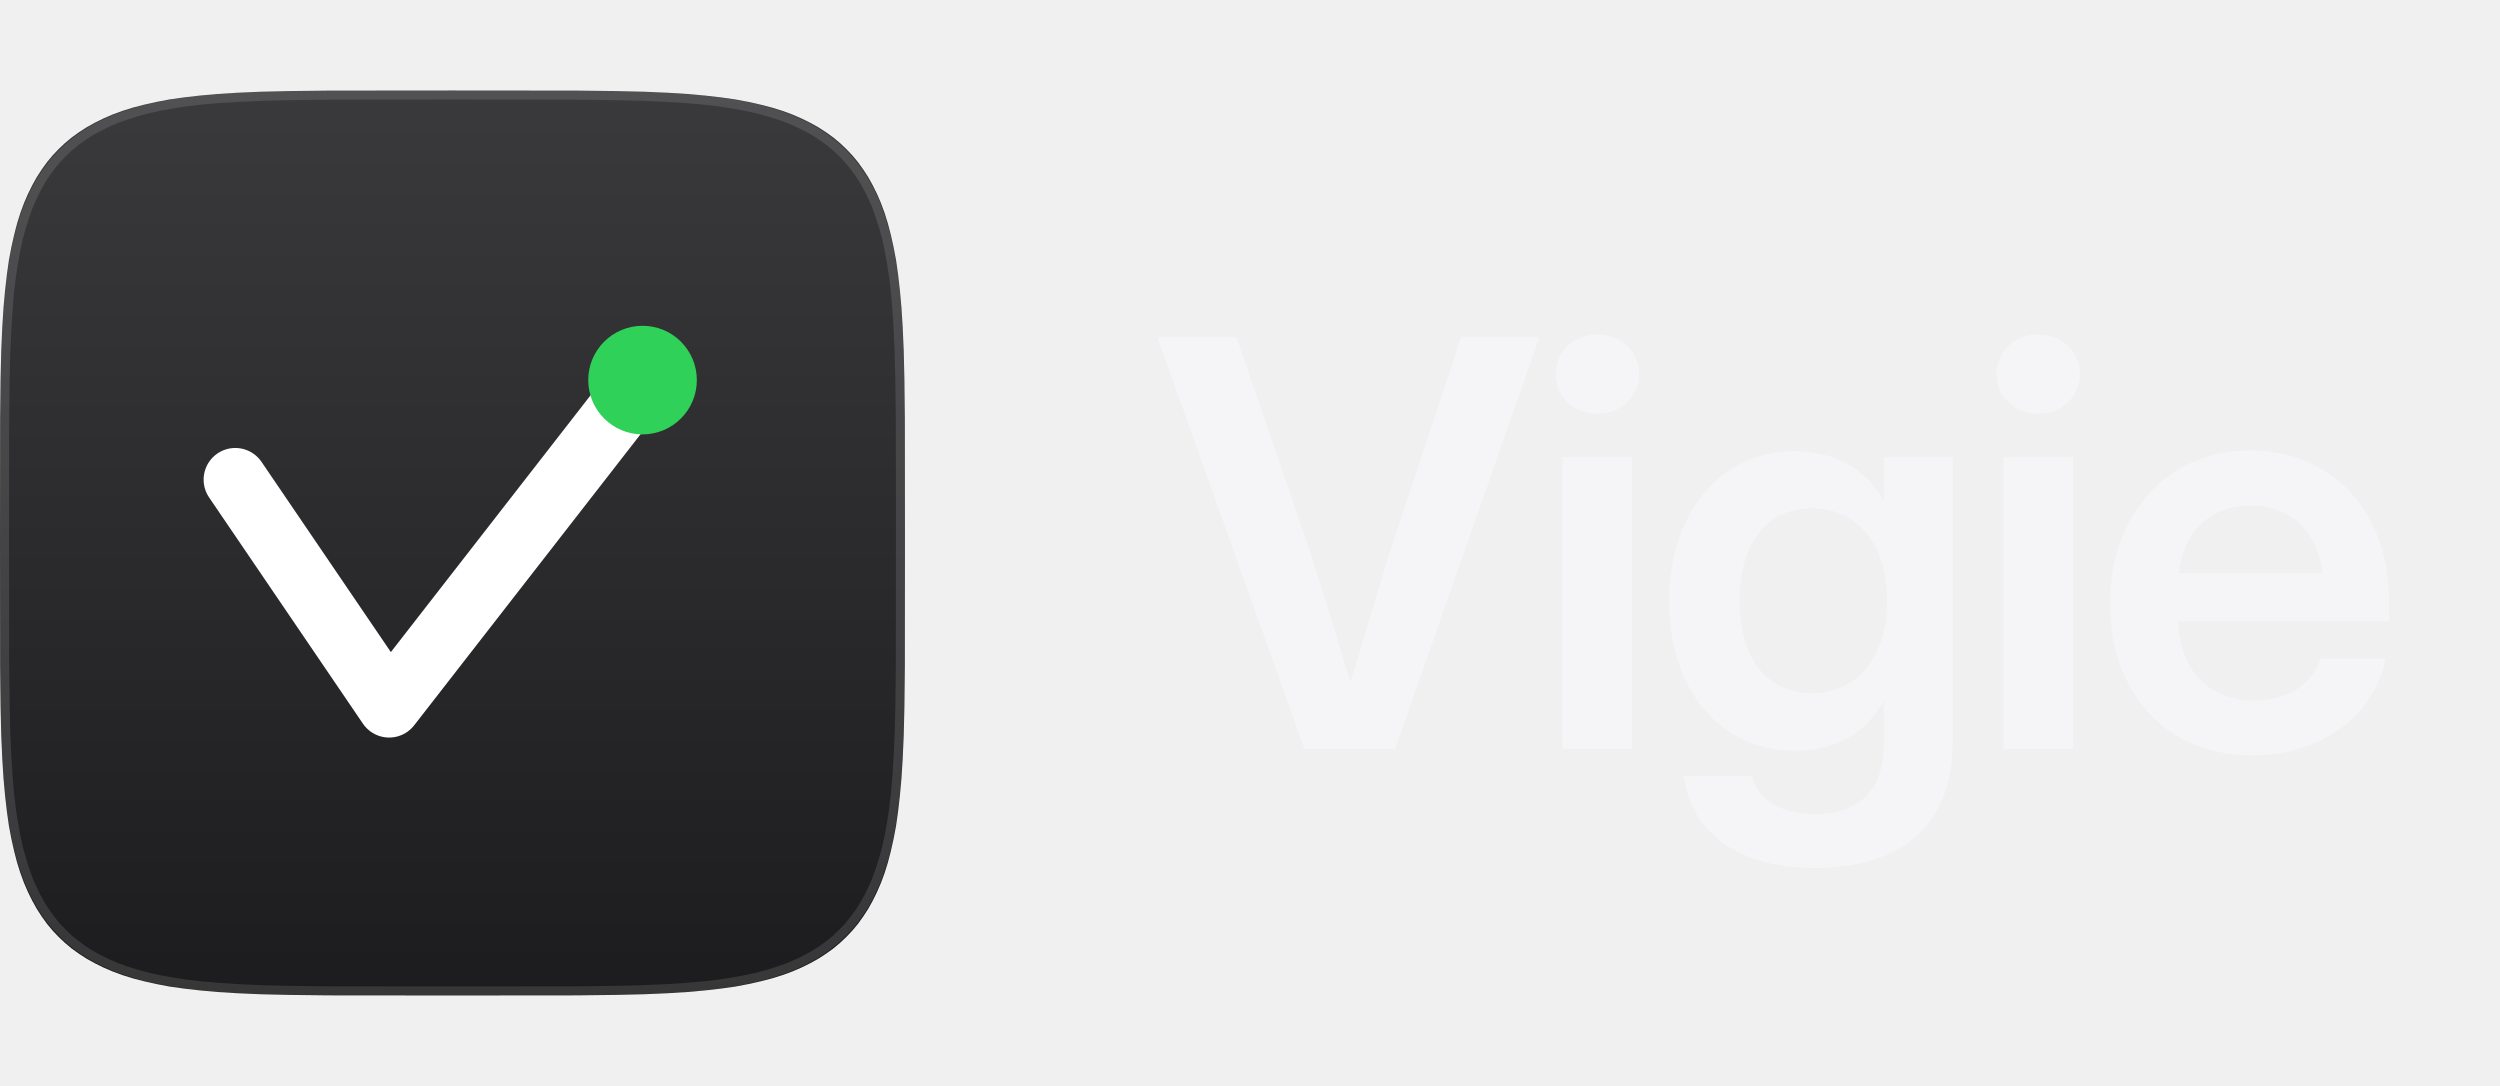
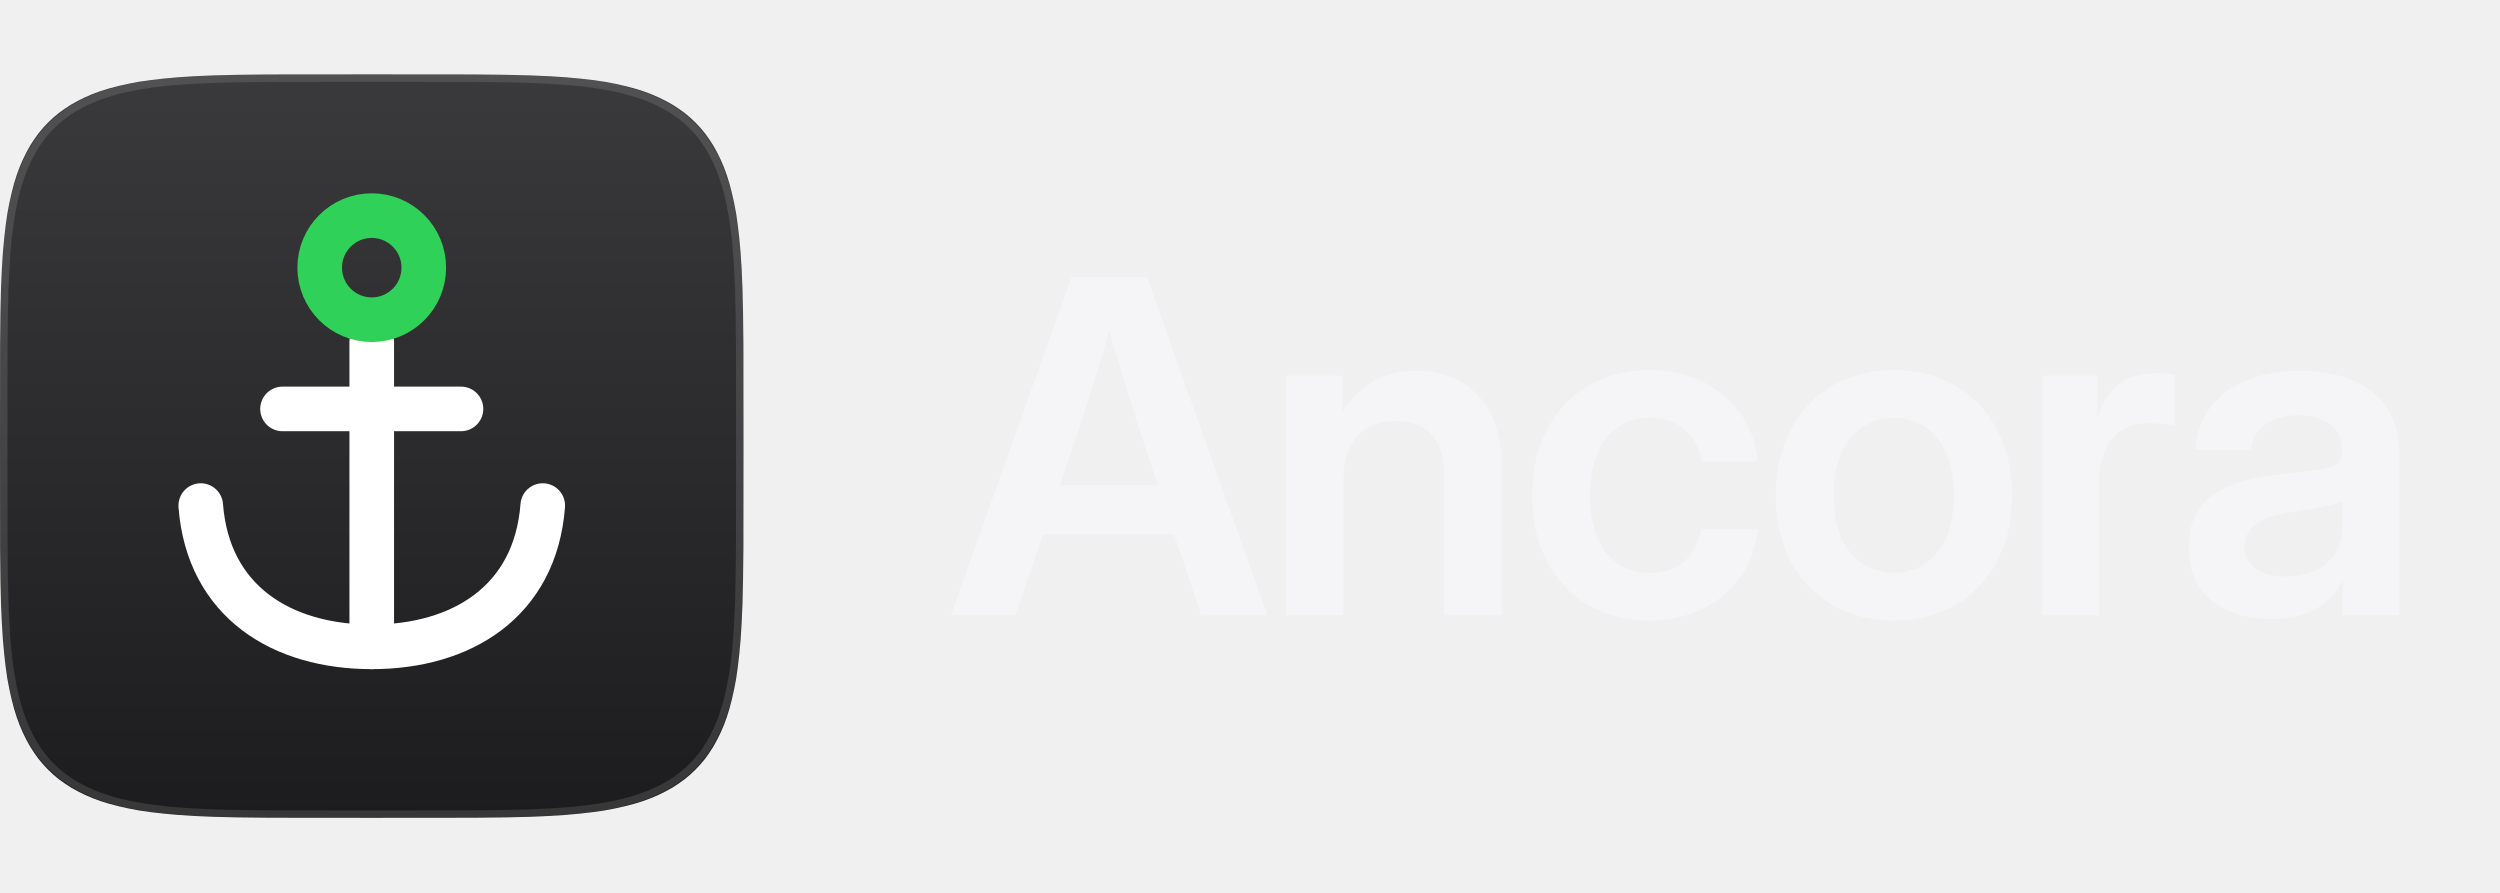
- <svg xmlns="http://www.w3.org/2000/svg" width="221" height="96" viewBox="0 0 221 96" role="img" aria-label="Vigie">
+ <svg xmlns="http://www.w3.org/2000/svg" width="269" height="96" viewBox="0 0 269 96" role="img" aria-label="Ancora">
  <defs>
    <linearGradient id="g" x1="0" y1="0" x2="0" y2="1">
      <stop offset="0" stop-color="#3A3A3C" />
      <stop offset="1" stop-color="#1C1C1E" />
    </linearGradient>
  </defs>
  <path d="M80.00,48.00 L79.99,58.96 L79.95,62.45 L79.89,64.99 L79.80,67.05 L79.69,68.80 L79.55,70.35 L79.39,71.74 L79.21,73.01 L78.99,74.17 L78.75,75.24 L78.49,76.24 L78.20,77.17 L77.88,78.04 L77.53,78.85 L77.15,79.62 L76.75,80.34 L76.31,81.02 L75.85,81.66 L75.35,82.26 L74.82,82.82 L74.26,83.35 L73.66,83.85 L73.02,84.31 L72.34,84.75 L71.62,85.15 L70.85,85.53 L70.04,85.88 L69.17,86.20 L68.24,86.49 L67.24,86.75 L66.17,86.99 L65.01,87.21 L63.74,87.39 L62.35,87.55 L60.80,87.69 L59.05,87.80 L56.99,87.89 L54.45,87.95 L50.96,87.99 L40.00,88.00 L29.04,87.99 L25.55,87.95 L23.01,87.89 L20.95,87.80 L19.20,87.69 L17.65,87.55 L16.26,87.39 L14.99,87.21 L13.83,86.99 L12.76,86.75 L11.76,86.49 L10.83,86.20 L9.96,85.88 L9.15,85.53 L8.38,85.15 L7.66,84.75 L6.98,84.31 L6.34,83.85 L5.74,83.35 L5.18,82.82 L4.65,82.26 L4.15,81.66 L3.69,81.02 L3.25,80.34 L2.85,79.62 L2.47,78.85 L2.12,78.04 L1.80,77.17 L1.51,76.24 L1.25,75.24 L1.01,74.17 L0.79,73.01 L0.61,71.74 L0.45,70.35 L0.31,68.80 L0.20,67.05 L0.11,64.99 L0.05,62.45 L0.01,58.96 L0.00,48.00 L0.01,37.04 L0.05,33.55 L0.11,31.01 L0.20,28.95 L0.31,27.20 L0.45,25.65 L0.61,24.26 L0.79,22.99 L1.01,21.83 L1.25,20.76 L1.51,19.76 L1.80,18.83 L2.12,17.96 L2.47,17.15 L2.85,16.38 L3.25,15.66 L3.69,14.98 L4.15,14.34 L4.65,13.74 L5.18,13.18 L5.74,12.65 L6.34,12.15 L6.98,11.69 L7.66,11.25 L8.38,10.85 L9.15,10.47 L9.96,10.12 L10.83,9.80 L11.76,9.51 L12.76,9.25 L13.83,9.01 L14.99,8.79 L16.26,8.61 L17.65,8.45 L19.20,8.31 L20.95,8.20 L23.01,8.11 L25.55,8.05 L29.04,8.01 L40.00,8.00 L50.96,8.01 L54.45,8.05 L56.99,8.11 L59.05,8.20 L60.80,8.31 L62.35,8.45 L63.74,8.61 L65.01,8.79 L66.17,9.01 L67.24,9.25 L68.24,9.51 L69.17,9.80 L70.04,10.12 L70.85,10.47 L71.62,10.85 L72.34,11.25 L73.02,11.69 L73.66,12.15 L74.26,12.65 L74.82,13.18 L75.35,13.74 L75.85,14.34 L76.31,14.98 L76.75,15.66 L77.15,16.38 L77.53,17.15 L77.88,17.96 L78.20,18.83 L78.49,19.76 L78.75,20.76 L78.99,21.83 L79.21,22.99 L79.39,24.26 L79.55,25.65 L79.69,27.20 L79.80,28.95 L79.89,31.01 L79.95,33.55 L79.99,37.04 Z" fill="url(#g)" />
  <path d="M79.60,48.00 L79.59,58.85 L79.55,62.31 L79.49,64.82 L79.40,66.86 L79.29,68.60 L79.16,70.13 L79.00,71.51 L78.81,72.76 L78.60,73.91 L78.37,74.97 L78.10,75.95 L77.81,76.87 L77.50,77.74 L77.15,78.54 L76.78,79.30 L76.38,80.02 L75.95,80.69 L75.49,81.32 L75.00,81.92 L74.47,82.47 L73.92,83.00 L73.32,83.49 L72.69,83.95 L72.02,84.38 L71.30,84.78 L70.54,85.15 L69.74,85.50 L68.87,85.81 L67.95,86.10 L66.97,86.37 L65.91,86.60 L64.76,86.81 L63.51,87.00 L62.13,87.16 L60.60,87.29 L58.86,87.40 L56.82,87.49 L54.31,87.55 L50.85,87.59 L40.00,87.60 L29.15,87.59 L25.69,87.55 L23.18,87.49 L21.14,87.40 L19.40,87.29 L17.87,87.16 L16.49,87.00 L15.24,86.81 L14.09,86.60 L13.03,86.37 L12.05,86.10 L11.13,85.81 L10.26,85.50 L9.46,85.15 L8.70,84.78 L7.98,84.38 L7.31,83.95 L6.68,83.49 L6.08,83.00 L5.53,82.47 L5.00,81.92 L4.51,81.32 L4.05,80.69 L3.62,80.02 L3.22,79.30 L2.85,78.54 L2.50,77.74 L2.19,76.87 L1.90,75.95 L1.63,74.97 L1.40,73.91 L1.19,72.76 L1.00,71.51 L0.84,70.13 L0.71,68.60 L0.60,66.86 L0.51,64.82 L0.45,62.31 L0.41,58.85 L0.40,48.00 L0.41,37.15 L0.45,33.69 L0.51,31.18 L0.60,29.14 L0.71,27.40 L0.84,25.87 L1.00,24.49 L1.19,23.24 L1.40,22.09 L1.63,21.03 L1.90,20.05 L2.19,19.13 L2.50,18.26 L2.85,17.46 L3.22,16.70 L3.62,15.98 L4.05,15.31 L4.51,14.68 L5.00,14.08 L5.53,13.53 L6.08,13.00 L6.68,12.51 L7.31,12.05 L7.98,11.62 L8.70,11.22 L9.46,10.85 L10.26,10.50 L11.13,10.19 L12.05,9.90 L13.03,9.63 L14.09,9.40 L15.24,9.19 L16.49,9.00 L17.87,8.84 L19.40,8.71 L21.14,8.60 L23.18,8.51 L25.69,8.45 L29.15,8.41 L40.00,8.40 L50.85,8.41 L54.31,8.45 L56.82,8.51 L58.86,8.60 L60.60,8.71 L62.13,8.84 L63.51,9.00 L64.76,9.19 L65.91,9.40 L66.97,9.63 L67.95,9.90 L68.87,10.19 L69.74,10.50 L70.54,10.85 L71.30,11.22 L72.02,11.62 L72.69,12.05 L73.32,12.51 L73.92,13.00 L74.47,13.53 L75.00,14.08 L75.49,14.68 L75.95,15.31 L76.38,15.98 L76.78,16.70 L77.15,17.46 L77.50,18.26 L77.81,19.13 L78.10,20.05 L78.37,21.03 L78.60,22.09 L78.81,23.24 L79.00,24.49 L79.16,25.87 L79.29,27.40 L79.40,29.14 L79.49,31.18 L79.55,33.69 L79.59,37.15 Z" fill="none" stroke="#FFFFFF" stroke-opacity="0.12" stroke-width="0.80" />
-   <path d="M20.80,42.40 L34.40,62.40 L56.80,33.60" fill="none" stroke="#FFFFFF" stroke-width="5.60" stroke-linecap="round" stroke-linejoin="round" />
-   <circle cx="56.80" cy="33.60" r="4.80" fill="#30D158" />
-   <path fill="#F5F5F7" d="M115.306 66.188H123.338L136.082 29.812H129.173L122.825 48.928C121.873 52.004 120.75 55.715 119.383 60.329C117.991 55.715 116.844 52.004 115.867 48.928L109.3 29.812H102.317Z M138.134 66.188H144.286V40.407H138.134ZM141.21 36.574C143.31 36.574 144.896 35.061 144.896 33.059C144.896 31.081 143.31 29.567 141.21 29.567C139.11 29.567 137.523 31.081 137.523 33.059C137.523 35.061 139.11 36.574 141.21 36.574Z M160.449 76.735C167.432 76.735 172.632 73.513 172.632 65.529V40.407H166.553V44.24H166.528C164.819 41.286 162.012 39.895 158.667 39.895C152.051 39.895 147.559 45.339 147.559 53.176C147.559 60.939 151.978 66.359 158.716 66.359C162.109 66.359 164.844 64.992 166.504 61.965H166.528V65.896C166.528 69.851 164.307 71.975 160.449 71.975C157.568 71.975 155.444 70.803 154.858 68.581H148.828C149.512 73.586 153.638 76.735 160.449 76.735ZM160.156 61.281C156.348 61.281 153.784 58.376 153.784 53.103C153.784 47.854 156.348 44.924 160.156 44.924C164.185 44.924 166.821 48.146 166.821 53.103C166.821 58.059 164.185 61.281 160.156 61.281Z M177.101 66.188H183.253V40.407H177.101ZM180.177 36.574C182.276 36.574 183.863 35.061 183.863 33.059C183.863 31.081 182.276 29.567 180.177 29.567C178.077 29.567 176.49 31.081 176.49 33.059C176.49 35.061 178.077 36.574 180.177 36.574Z M199.099 66.774C205.129 66.774 209.914 63.283 210.891 58.229H205.129C204.421 60.427 202.346 61.916 199.245 61.916C195.095 61.916 192.702 59.108 192.556 54.909H211.208V53.225C211.208 45.314 206.276 39.821 198.854 39.821C191.628 39.821 186.525 45.485 186.525 53.322C186.525 61.135 191.359 66.774 199.099 66.774ZM192.604 50.661C193.02 46.975 195.388 44.704 198.952 44.704C202.517 44.704 204.909 46.975 205.3 50.661Z" />
+   <g fill="none" stroke="#FFFFFF" stroke-width="4.80" stroke-linecap="round" stroke-linejoin="round">
+     <path d="M40.00,36.80 L40.00,69.60" />
+     <path d="M30.40,44.00 L49.60,44.00" />
+     <path d="M21.60,54.40 C22.40,64.80 30.40,69.60 40.00,69.60 C49.60,69.60 57.60,64.80 58.40,54.40" />
+   </g>
+   <circle cx="40.00" cy="28.80" r="5.60" fill="none" stroke="#30D158" stroke-width="4.80" />
+   <path fill="#F5F5F7" d="M102.317 66.188H109.251L112.229 57.497H126.341L129.246 66.188H136.351L123.411 29.812H115.306ZM114.036 52.199 115.794 47.072C116.893 43.728 117.991 40.236 119.358 35.646C120.726 40.236 121.8 43.728 122.874 47.072L124.583 52.199Z M144.555 51.613C144.555 47.219 146.972 45.29 150.194 45.29C153.49 45.29 155.395 47.268 155.395 51.052V66.188H161.571V50.075C161.571 43.459 157.763 39.895 152.367 39.895C148.827 39.895 146.215 41.457 144.457 44.362V40.407H138.402V66.188H144.555Z M177.441 66.774C183.96 66.774 188.696 62.575 189.136 56.936H183.057C182.471 59.792 180.737 61.647 177.515 61.647C173.462 61.647 171.069 58.4 171.069 53.322C171.069 48.22 173.486 44.948 177.515 44.948C180.713 44.948 182.642 46.877 183.105 49.636H189.136C188.599 43.898 183.911 39.821 177.441 39.821C169.897 39.821 164.844 45.363 164.844 53.322C164.844 61.281 169.897 66.774 177.441 66.774Z M203.785 66.774C211.378 66.774 216.505 61.33 216.505 53.322C216.505 45.314 211.378 39.821 203.785 39.821C196.192 39.821 191.065 45.314 191.065 53.322C191.065 61.33 196.192 66.774 203.785 66.774ZM203.785 61.623C199.806 61.623 197.291 58.474 197.291 53.322C197.291 48.146 199.83 44.973 203.785 44.973C207.716 44.973 210.255 48.171 210.255 53.322C210.255 58.449 207.74 61.623 203.785 61.623Z M219.753 66.188H225.905V51.589C225.905 47.561 228.176 45.534 231.105 45.534C232.326 45.534 233.547 45.656 234.011 45.729V40.261C233.522 40.212 232.839 40.163 232.009 40.163C228.688 40.163 226.711 41.726 225.759 44.68H225.686V40.407H219.753Z M244.412 66.604C248.611 66.604 250.784 64.846 252.005 62.551H252.103V66.188H258.157V48.61C258.157 43.239 254.178 39.895 247.464 39.895C240.726 39.895 236.526 43.288 236.233 48.415H242.166C242.337 46.242 244.339 44.68 247.342 44.68C250.296 44.68 252.054 46.242 252.054 48.439V48.635C252.054 50.393 250.418 50.466 245.633 51.003C240.311 51.564 235.501 53.005 235.501 58.864C235.501 64.016 239.285 66.604 244.412 66.604ZM245.926 62.038C243.24 62.038 241.507 60.842 241.507 58.815C241.507 56.472 243.753 55.52 246.39 55.129C248.929 54.738 251.321 54.348 252.078 53.859V56.643C252.078 59.646 249.954 62.038 245.926 62.038Z" />
</svg>
